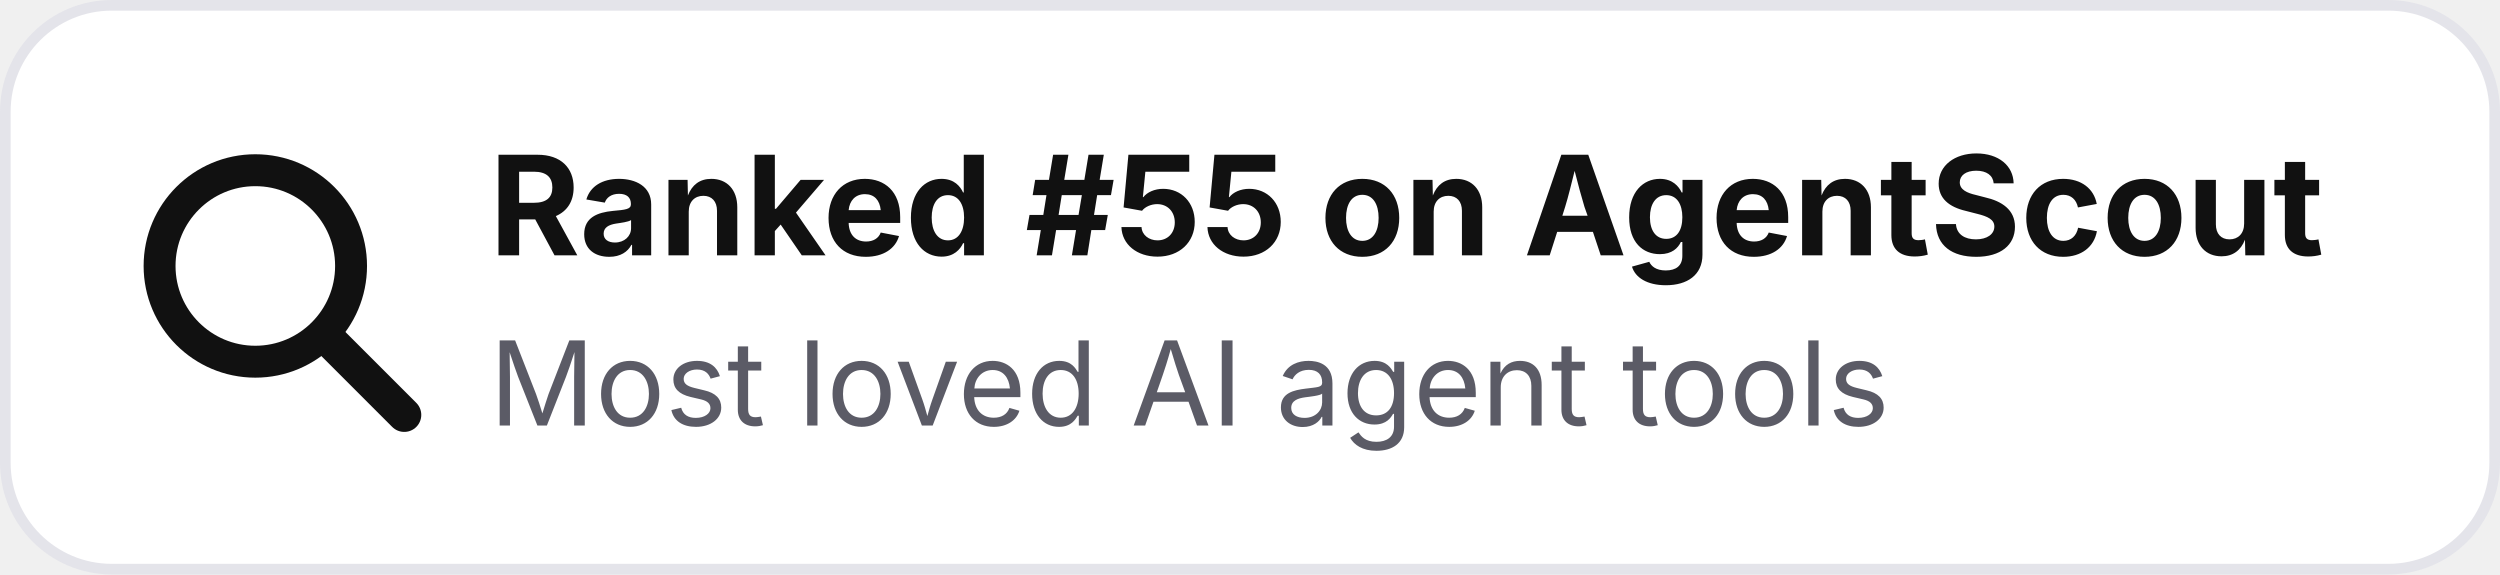
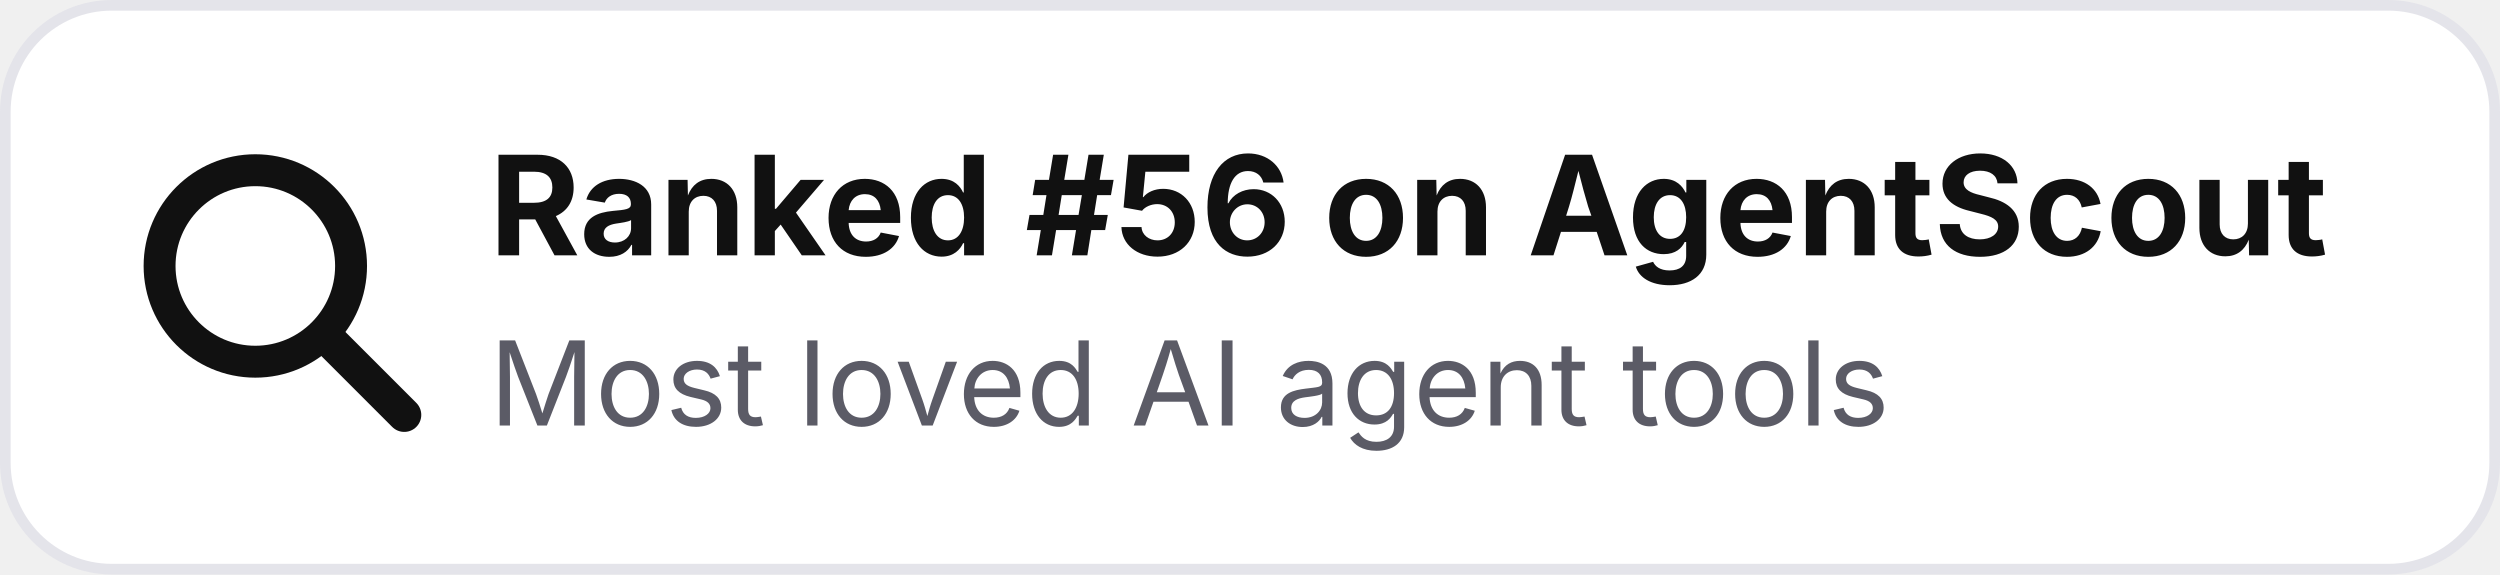
- <svg xmlns="http://www.w3.org/2000/svg" width="235" height="54" viewBox="0 0 235 54" role="img" aria-label="Ranked #55 on AgentScout">
+ <svg xmlns="http://www.w3.org/2000/svg" width="235" height="54" viewBox="0 0 235 54" role="img" aria-label="Ranked #56 on AgentScout">
  <rect x=".5" y=".5" width="234" height="53" rx="10" fill="#ffffff" stroke="#e4e4ea" />
  <circle cx="24" cy="25" r="9" fill="none" stroke="#111111" stroke-width="3" />
  <path d="M31 32l7 7" stroke="#111111" stroke-width="3.2" stroke-linecap="round" />
-   <text x="46" y="24" font-family="Inter,Segoe UI,Arial,sans-serif" font-size="13" font-weight="700" fill="#111111">Ranked #55 on AgentScout</text>
+   <text x="46" y="24" font-family="Inter,Segoe UI,Arial,sans-serif" font-size="13" font-weight="700" fill="#111111">Ranked #56 on AgentScout</text>
  <text x="46" y="40" font-family="Inter,Segoe UI,Arial,sans-serif" font-size="11" fill="#5b5b66">Most loved AI agent tools</text>
</svg>
